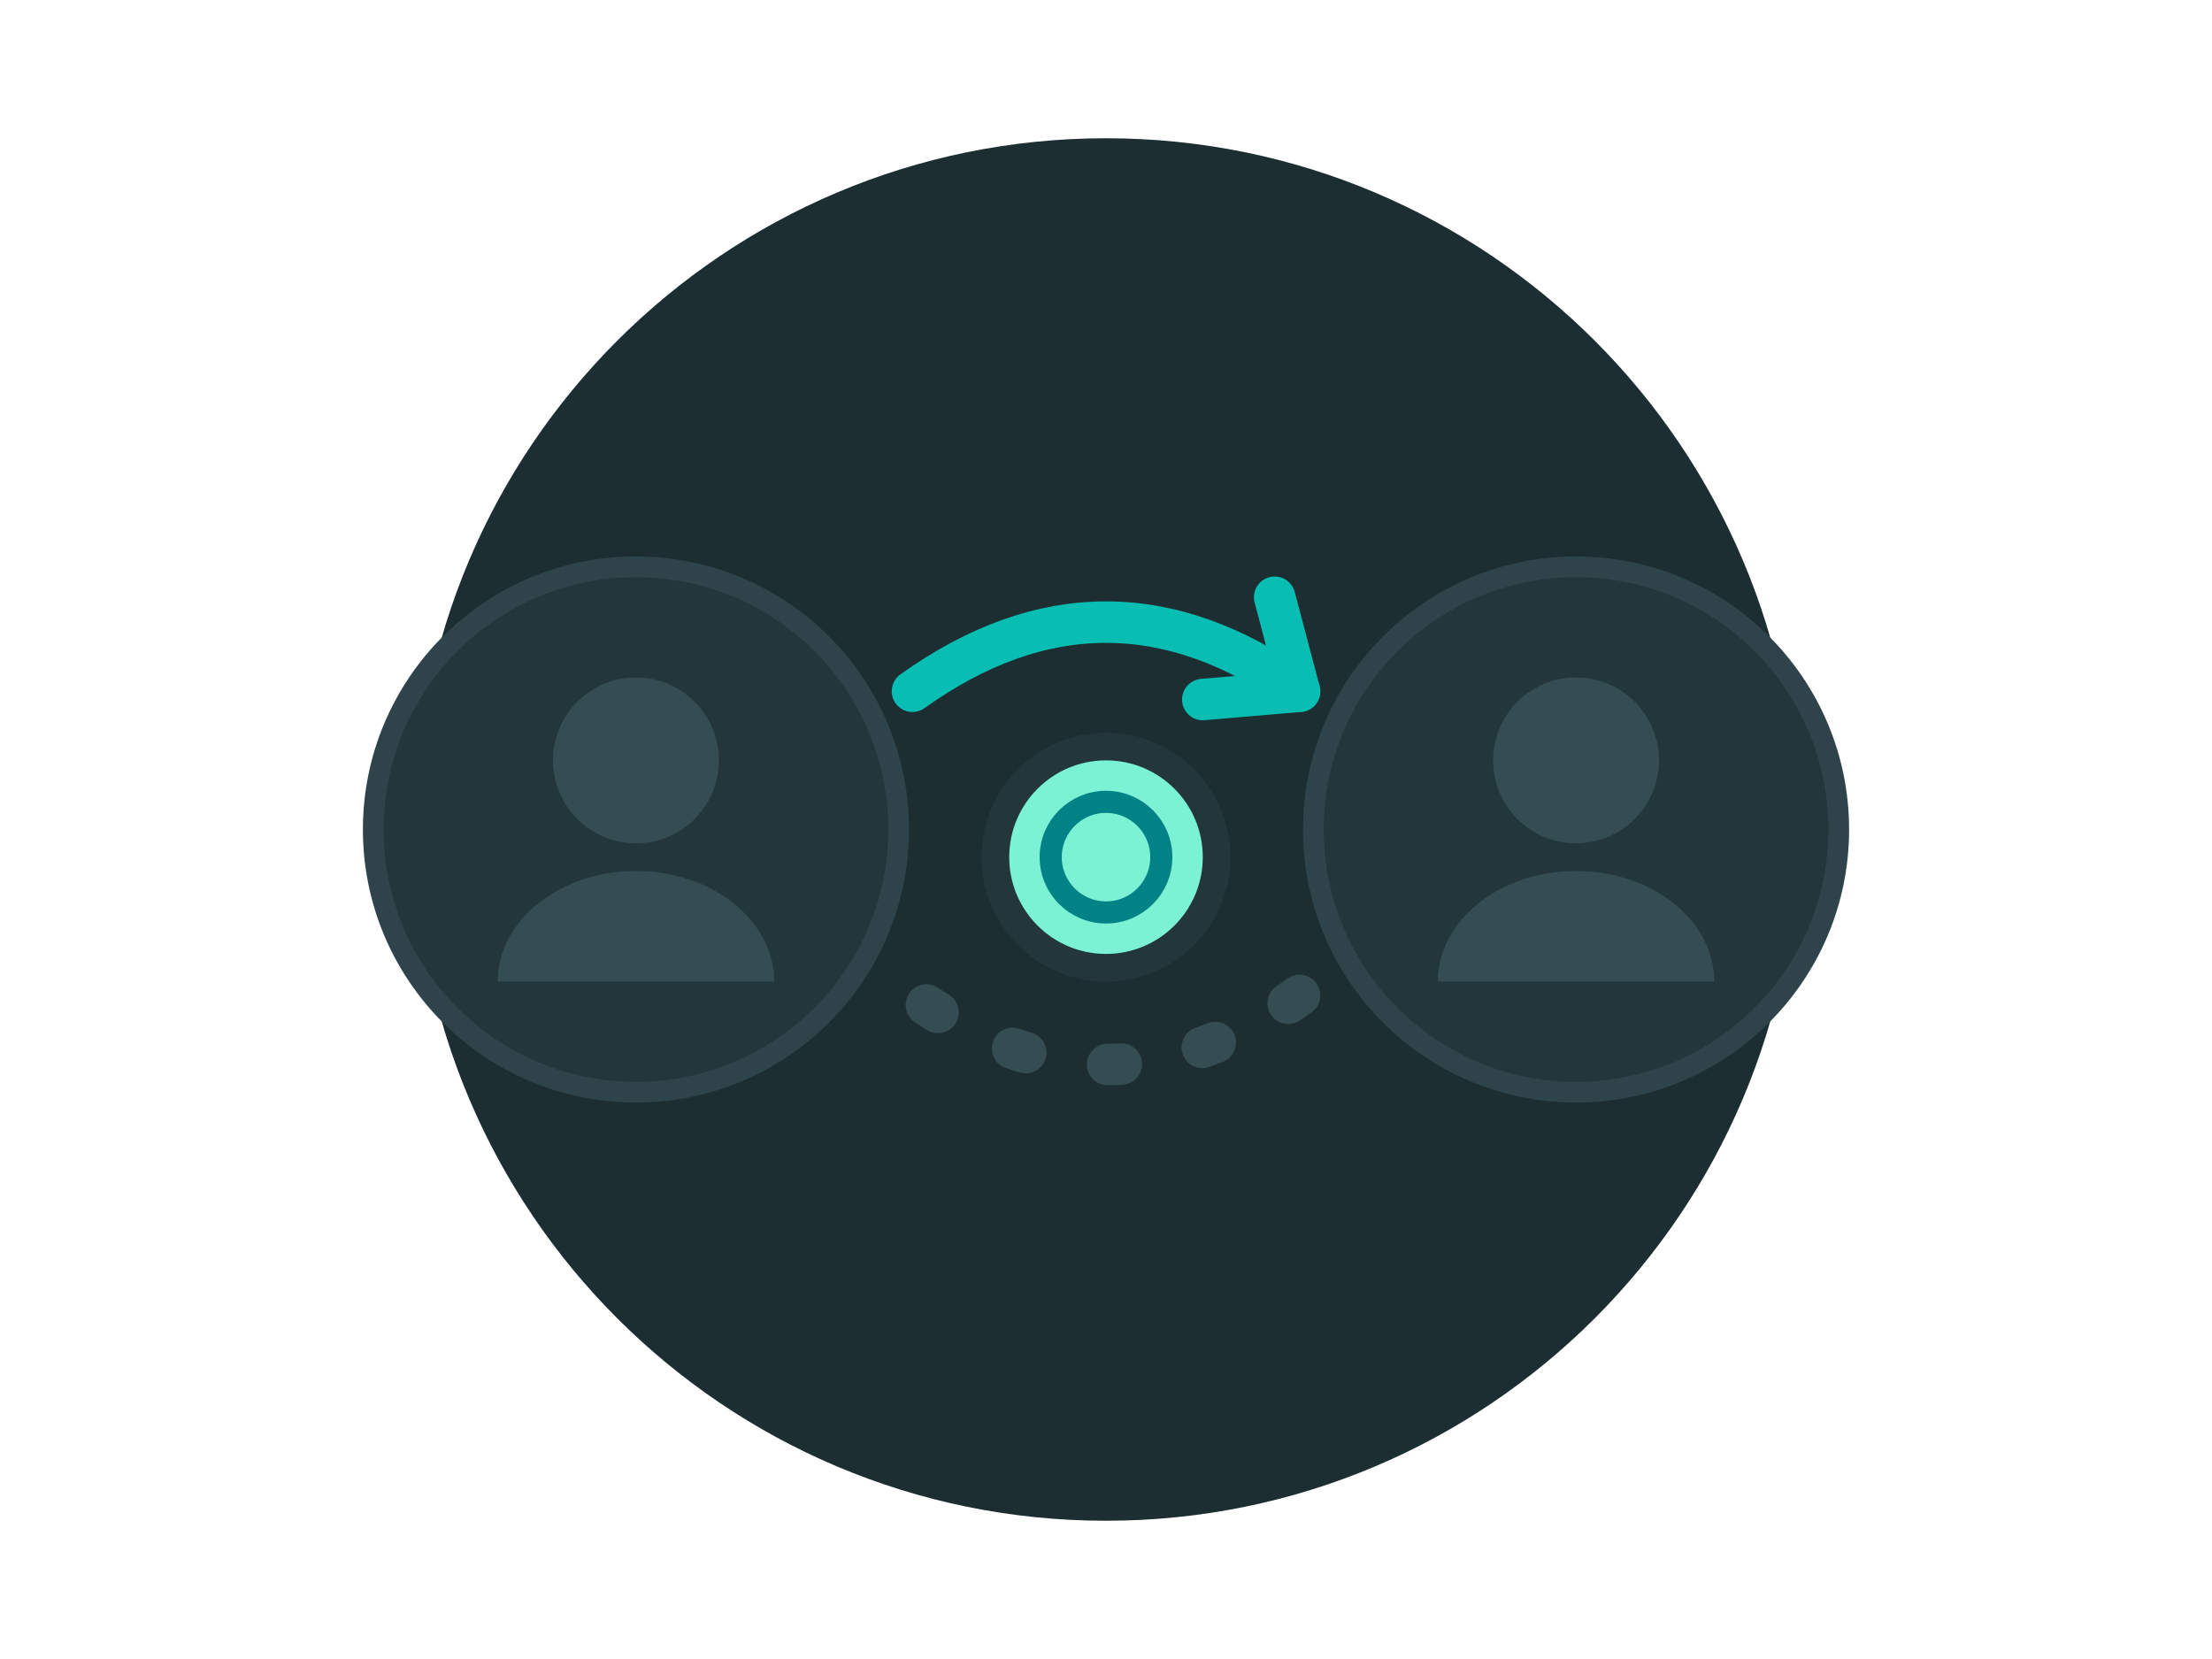
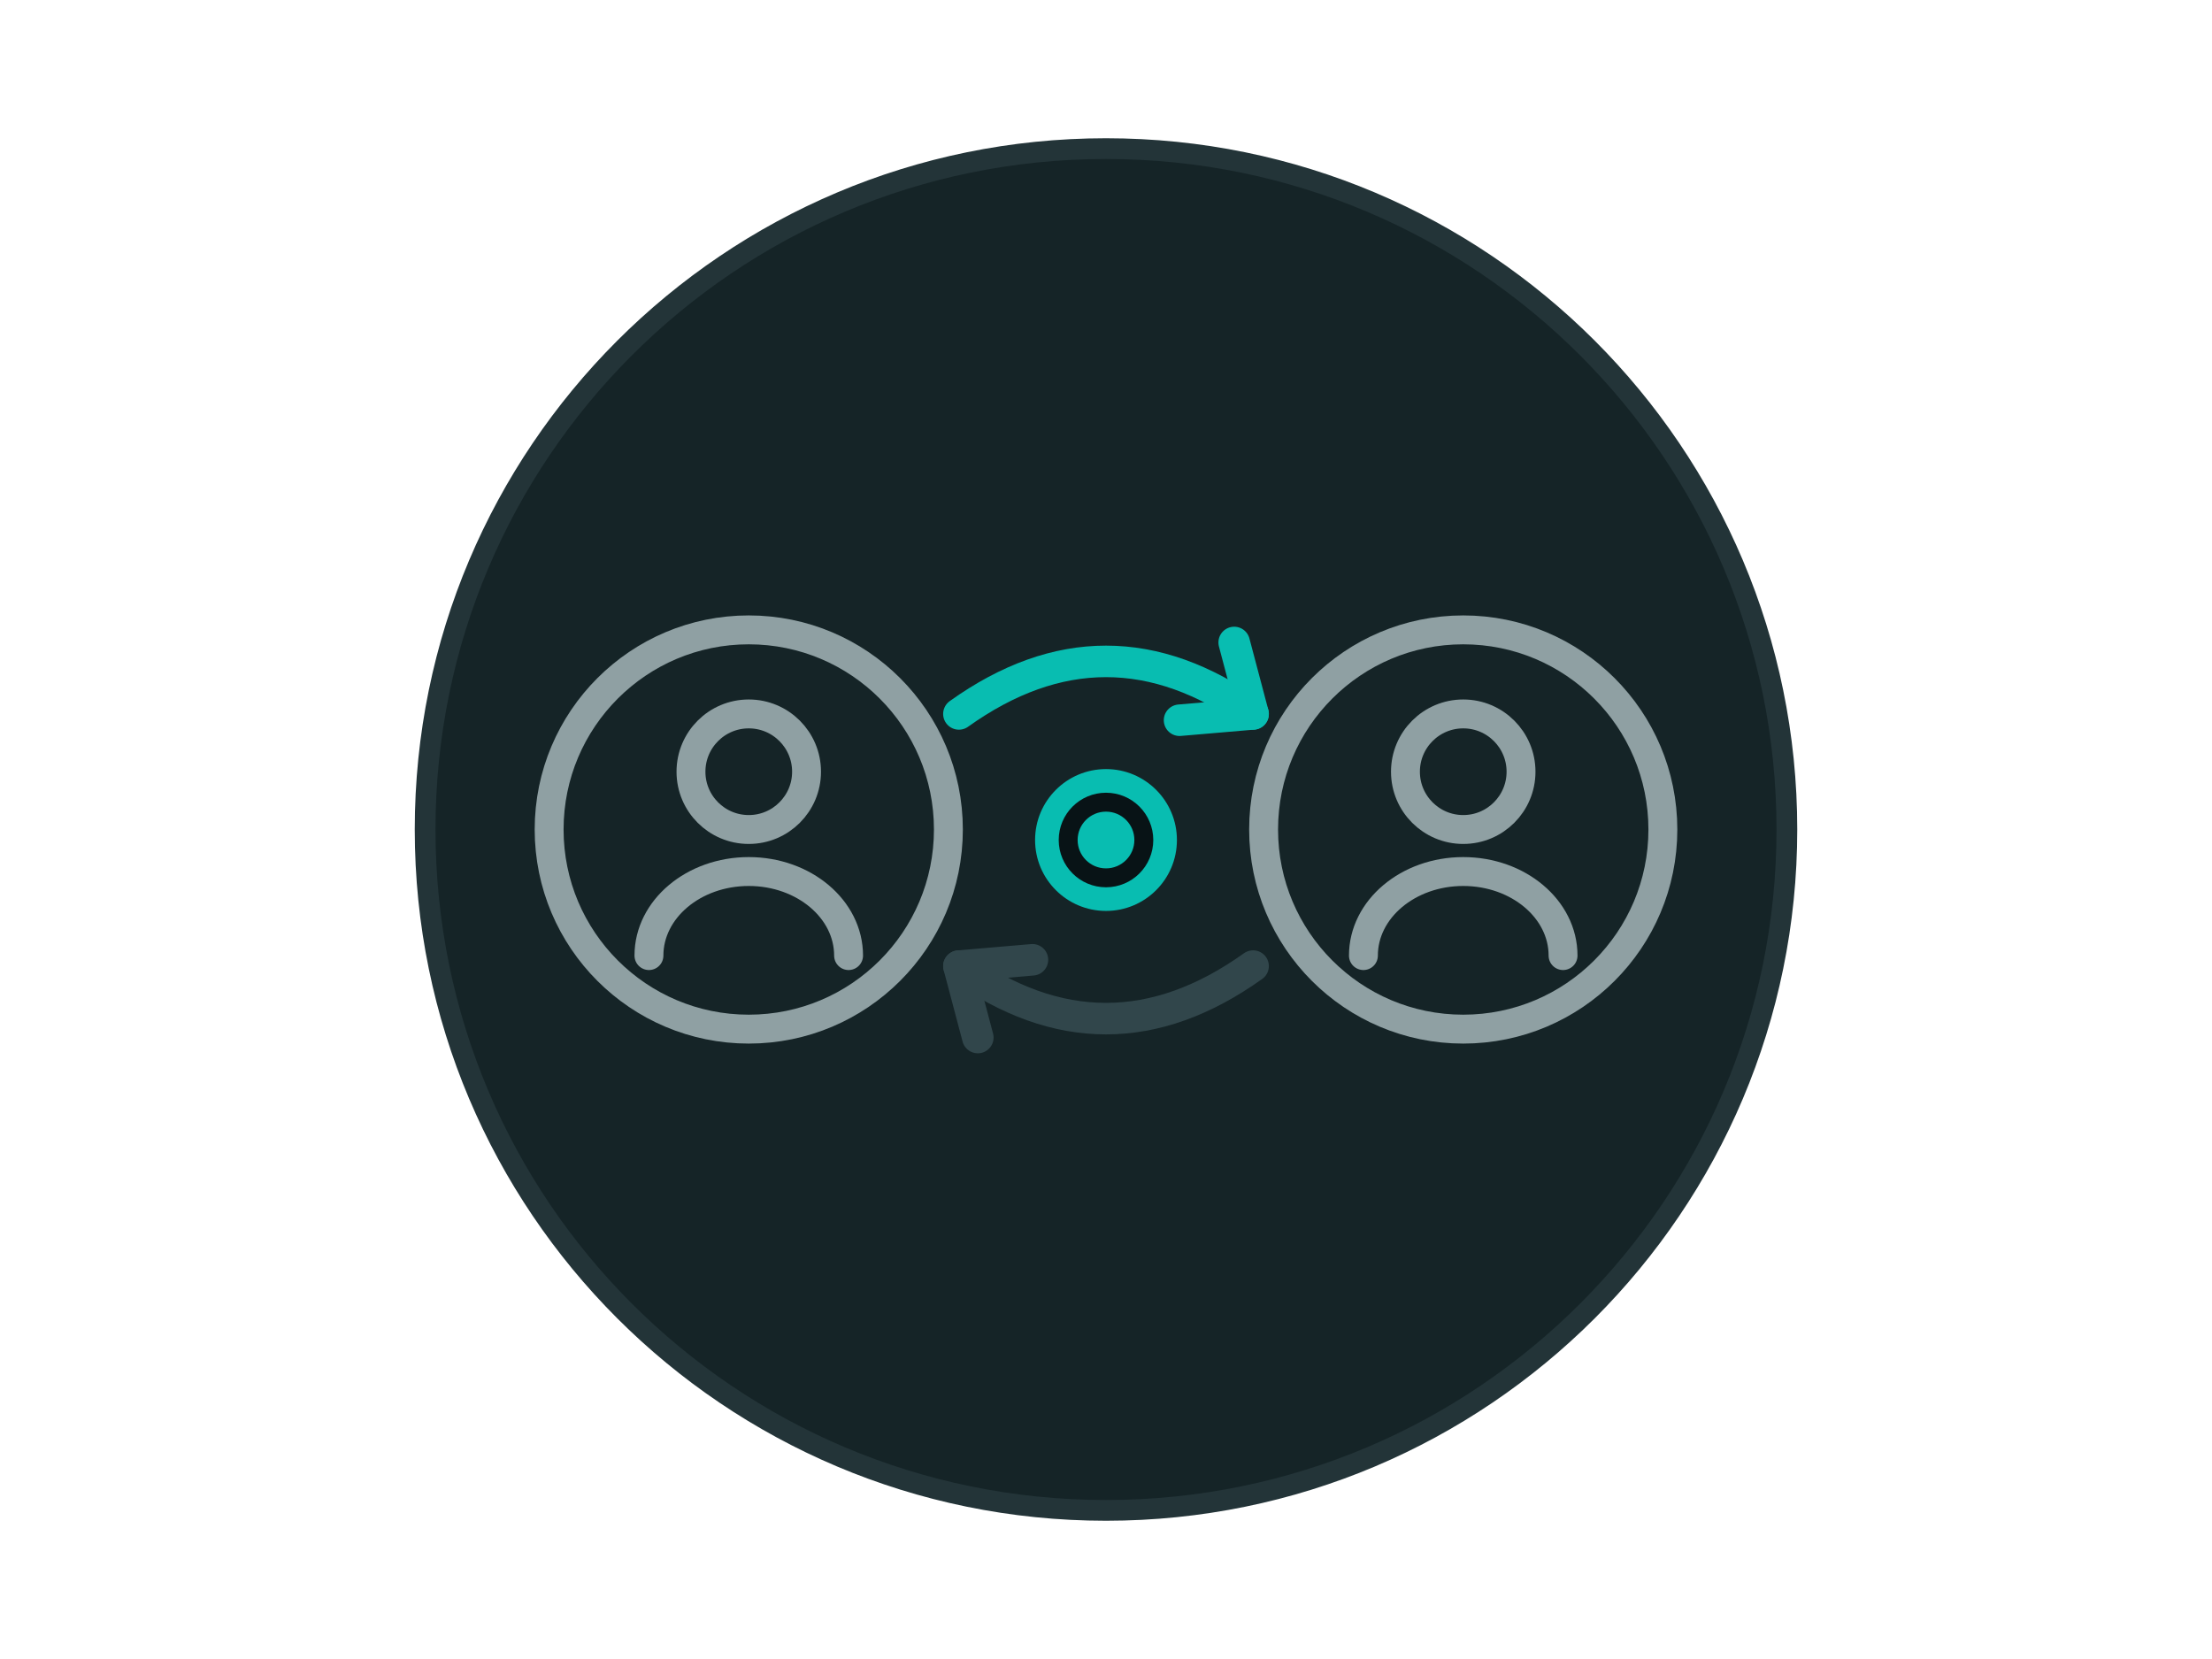
<svg xmlns="http://www.w3.org/2000/svg" viewBox="0 0 160 120" width="160" height="120">
-   <circle cx="80" cy="60" r="50" fill="#1C2E32" />
-   <circle cx="46" cy="60" r="19" fill="#22363B" stroke="#2E444A" stroke-width="1.5" />
-   <circle cx="46" cy="55" r="6" fill="#354C52" />
-   <path d="M36 71a10 8 0 0 1 20 0z" fill="#354C52" />
-   <circle cx="114" cy="60" r="19" fill="#22363B" stroke="#2E444A" stroke-width="1.5" />
-   <circle cx="114" cy="55" r="6" fill="#354C52" />
-   <path d="M104 71a10 8 0 0 1 20 0z" fill="#354C52" />
-   <path d="M66 50Q80 40 94 50" fill="none" stroke="#08BDB1" stroke-width="3" stroke-linecap="round" />
-   <path d="M92.2 43.2L94 50L87 50.6" fill="none" stroke="#08BDB1" stroke-width="3" stroke-linecap="round" stroke-linejoin="round" />
-   <path d="M94 72Q80 82 66 72" fill="none" stroke="#354C52" stroke-width="3" stroke-linecap="round" stroke-dasharray="1 6" />
-   <circle cx="80" cy="62" r="8" fill="#7BF2D3" stroke="#22363B" stroke-width="2" />
-   <circle cx="80" cy="62" r="4" fill="none" stroke="#018287" stroke-width="1.6" />
+   <circle cx="80" cy="60" r="49.25" fill="#152427" stroke="#233438" stroke-width="1.5" />
+   <g transform="matrix(0.76 0 0 0.76 19.2 14.4)">
+     <circle cx="46" cy="60" r="19" fill="#152427" stroke="#8FA0A3" stroke-width="2.75" stroke-linejoin="round" />
+     <circle cx="46" cy="54.5" r="5.5" fill="none" stroke="#8FA0A3" stroke-width="2.75" stroke-linecap="round" stroke-linejoin="round" />
+     <path d="M36.5 72a9.5 8 0 0 1 19 0" fill="none" stroke="#8FA0A3" stroke-width="2.75" stroke-linecap="round" stroke-linejoin="round" />
+     <circle cx="114" cy="60" r="19" fill="#152427" stroke="#8FA0A3" stroke-width="2.75" stroke-linejoin="round" />
+     <circle cx="114" cy="54.5" r="5.5" fill="none" stroke="#8FA0A3" stroke-width="2.75" stroke-linecap="round" stroke-linejoin="round" />
+     <path d="M104.5 72a9.5 8 0 0 1 19 0" fill="none" stroke="#8FA0A3" stroke-width="2.75" stroke-linecap="round" stroke-linejoin="round" />
+     <path d="M66 49Q80 39 94 49" fill="none" stroke="#08BDB1" stroke-width="3" stroke-linecap="round" stroke-linejoin="round" />
+     <path d="M92.2 42.2L94 49L87 49.6" fill="none" stroke="#08BDB1" stroke-width="3" stroke-linecap="round" stroke-linejoin="round" />
+     <path d="M94 73Q80 83 66 73" fill="none" stroke="#31464B" stroke-width="3" stroke-linecap="round" stroke-linejoin="round" />
+     <path d="M67.8 79.8L66 73L73 72.4" fill="none" stroke="#31464B" stroke-width="3" stroke-linecap="round" stroke-linejoin="round" />
+     <circle cx="80" cy="61" r="8" fill="#08BDB1" stroke="#152427" stroke-width="2.5" stroke-linejoin="round" />
+     <circle cx="80" cy="61" r="3.6" fill="none" stroke="#081316" stroke-width="1.8" stroke-linecap="round" stroke-linejoin="round" />
+   </g>
</svg>
